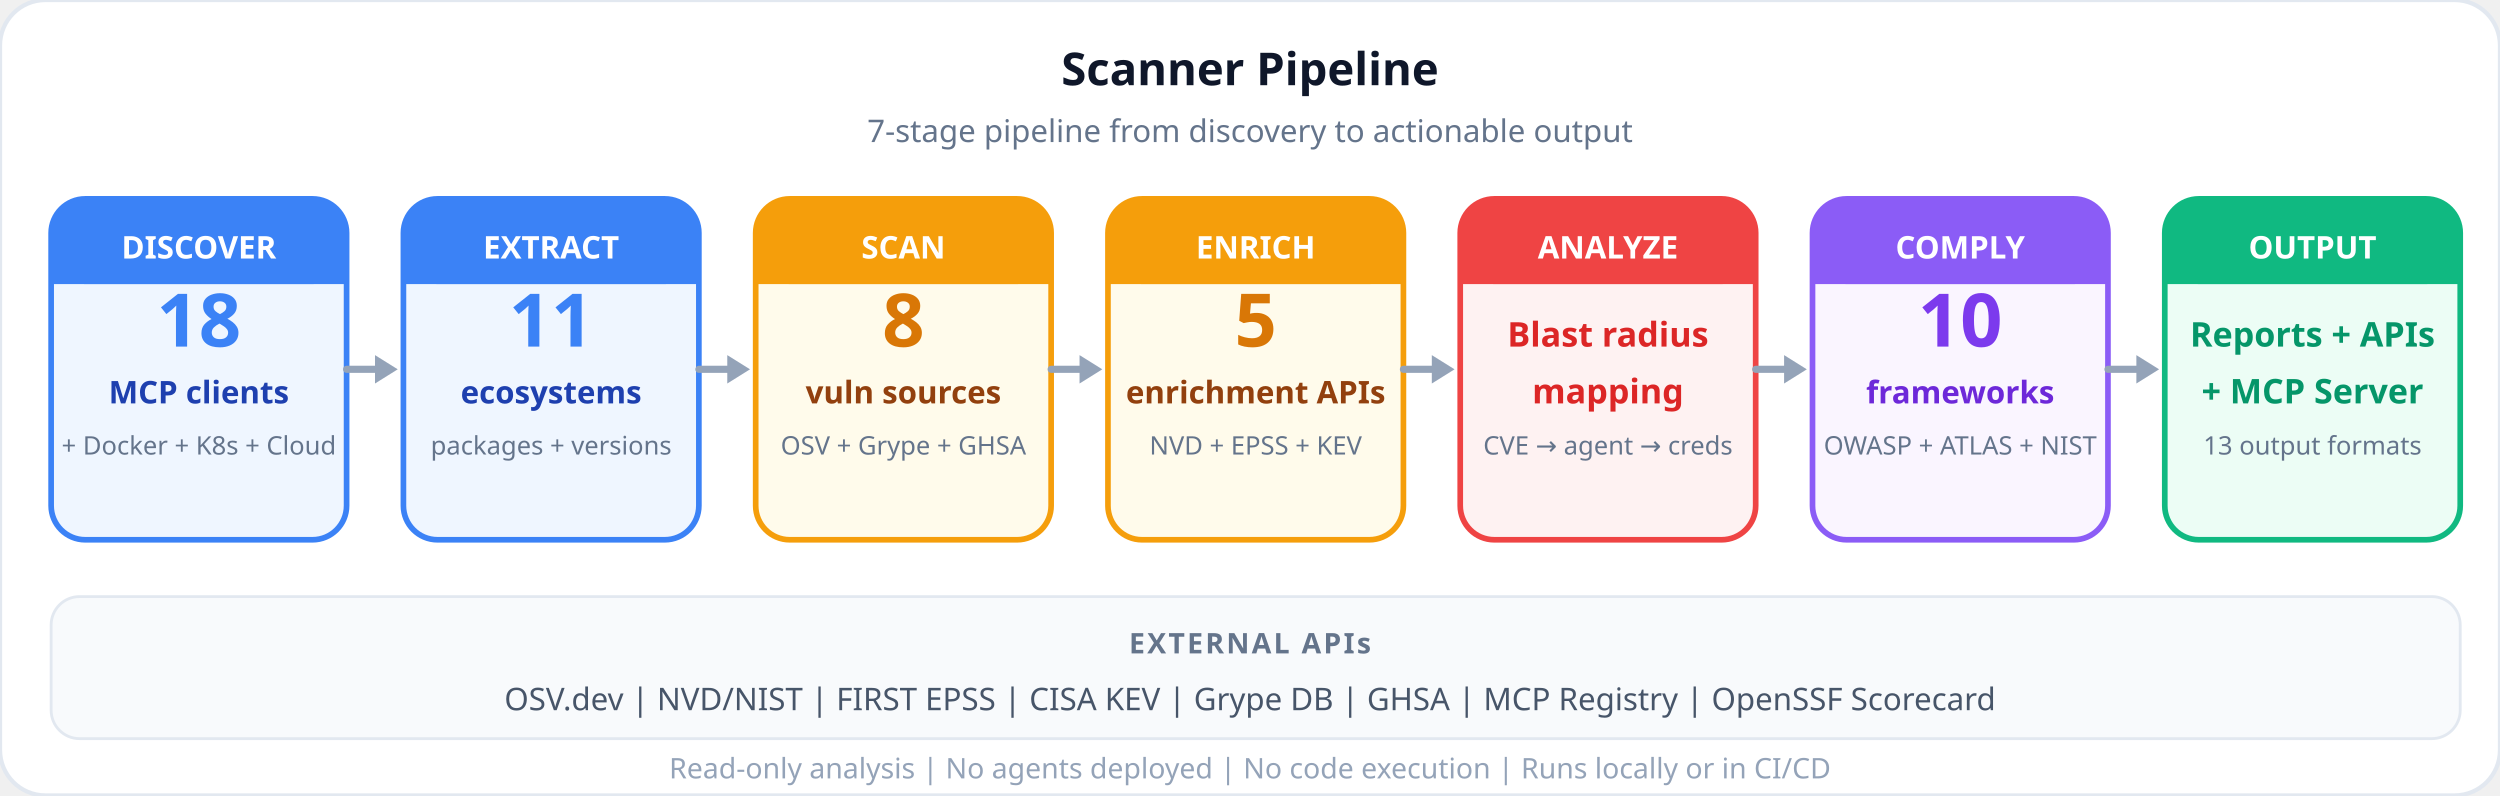
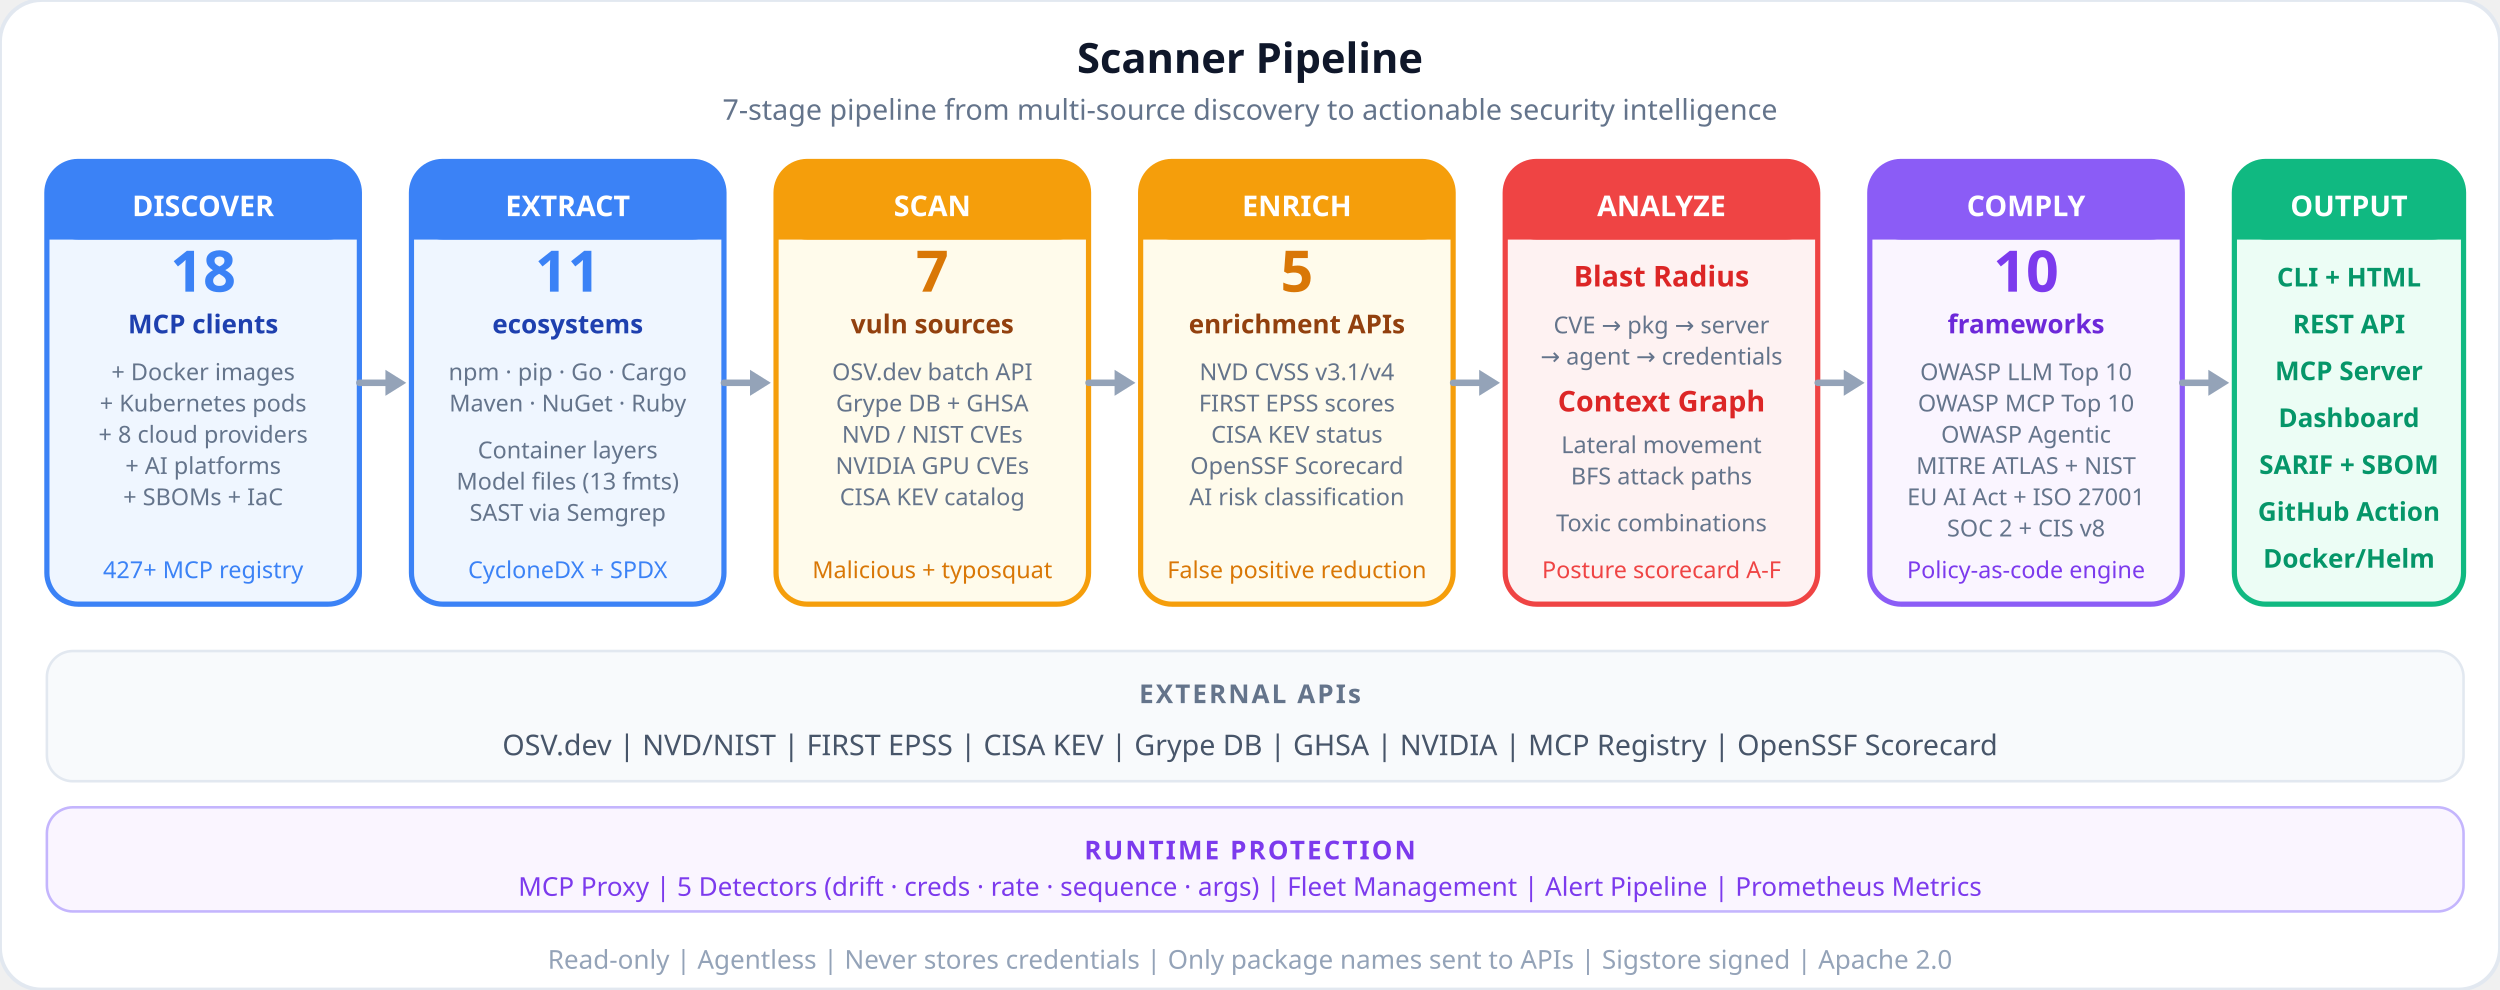
- <svg xmlns="http://www.w3.org/2000/svg" viewBox="0 0 880 280" fill="none">
-   <rect width="880" height="280" rx="16" fill="#ffffff" stroke="#e2e8f0" stroke-width="1.5" />
-   <text x="440" y="30" text-anchor="middle" font-family="system-ui, sans-serif" font-size="16" font-weight="700" fill="#0f172a">Scanner Pipeline</text>
-   <text x="440" y="50" text-anchor="middle" font-family="system-ui, sans-serif" font-size="11" fill="#64748b">7-stage pipeline from discovery to actionable output</text>
-   <rect x="18" y="70" width="104" height="120" rx="12" fill="#eff6ff" stroke="#3b82f6" stroke-width="2" />
-   <rect x="18" y="70" width="104" height="30" rx="12" fill="#3b82f6" />
-   <rect x="18" y="88" width="104" height="12" fill="#3b82f6" />
-   <text x="70" y="91" text-anchor="middle" font-family="system-ui, sans-serif" font-size="11" font-weight="700" fill="#ffffff">DISCOVER</text>
-   <text x="70" y="122" text-anchor="middle" font-family="system-ui, sans-serif" font-size="26" font-weight="800" fill="#3b82f6">18</text>
-   <text x="70" y="142" text-anchor="middle" font-family="system-ui, sans-serif" font-size="11" font-weight="600" fill="#1e40af">MCP clients</text>
-   <text x="70" y="160" text-anchor="middle" font-family="system-ui, sans-serif" font-size="9" fill="#64748b">+ Docker + K8s + Cloud</text>
-   <path d="M122 130 L136 130" stroke="#94a3b8" stroke-width="2.5" stroke-linecap="round" />
-   <path d="M132 125 L140 130 L132 135" fill="#94a3b8" />
-   <rect x="142" y="70" width="104" height="120" rx="12" fill="#eff6ff" stroke="#3b82f6" stroke-width="2" />
-   <rect x="142" y="70" width="104" height="30" rx="12" fill="#3b82f6" />
-   <rect x="142" y="88" width="104" height="12" fill="#3b82f6" />
-   <text x="194" y="91" text-anchor="middle" font-family="system-ui, sans-serif" font-size="11" font-weight="700" fill="#ffffff">EXTRACT</text>
-   <text x="194" y="122" text-anchor="middle" font-family="system-ui, sans-serif" font-size="26" font-weight="800" fill="#3b82f6">11</text>
-   <text x="194" y="142" text-anchor="middle" font-family="system-ui, sans-serif" font-size="11" font-weight="600" fill="#1e40af">ecosystems</text>
-   <text x="194" y="160" text-anchor="middle" font-family="system-ui, sans-serif" font-size="9" fill="#64748b">packages + versions</text>
-   <path d="M246 130 L260 130" stroke="#94a3b8" stroke-width="2.5" stroke-linecap="round" />
-   <path d="M256 125 L264 130 L256 135" fill="#94a3b8" />
-   <rect x="266" y="70" width="104" height="120" rx="12" fill="#fffbeb" stroke="#f59e0b" stroke-width="2" />
-   <rect x="266" y="70" width="104" height="30" rx="12" fill="#f59e0b" />
-   <rect x="266" y="88" width="104" height="12" fill="#f59e0b" />
-   <text x="318" y="91" text-anchor="middle" font-family="system-ui, sans-serif" font-size="11" font-weight="700" fill="#ffffff">SCAN</text>
-   <text x="318" y="122" text-anchor="middle" font-family="system-ui, sans-serif" font-size="26" font-weight="800" fill="#d97706">8</text>
-   <text x="318" y="142" text-anchor="middle" font-family="system-ui, sans-serif" font-size="11" font-weight="600" fill="#92400e">vuln sources</text>
-   <text x="318" y="160" text-anchor="middle" font-family="system-ui, sans-serif" font-size="9" fill="#64748b">OSV + Grype + GHSA</text>
-   <path d="M370 130 L384 130" stroke="#94a3b8" stroke-width="2.5" stroke-linecap="round" />
-   <path d="M380 125 L388 130 L380 135" fill="#94a3b8" />
-   <rect x="390" y="70" width="104" height="120" rx="12" fill="#fffbeb" stroke="#f59e0b" stroke-width="2" />
-   <rect x="390" y="70" width="104" height="30" rx="12" fill="#f59e0b" />
-   <rect x="390" y="88" width="104" height="12" fill="#f59e0b" />
-   <text x="442" y="91" text-anchor="middle" font-family="system-ui, sans-serif" font-size="11" font-weight="700" fill="#ffffff">ENRICH</text>
-   <text x="442" y="122" text-anchor="middle" font-family="system-ui, sans-serif" font-size="26" font-weight="800" fill="#d97706">5</text>
-   <text x="442" y="142" text-anchor="middle" font-family="system-ui, sans-serif" font-size="11" font-weight="600" fill="#92400e">enrichment APIs</text>
-   <text x="442" y="160" text-anchor="middle" font-family="system-ui, sans-serif" font-size="9" fill="#64748b">NVD + EPSS + KEV</text>
-   <path d="M494 130 L508 130" stroke="#94a3b8" stroke-width="2.5" stroke-linecap="round" />
-   <path d="M504 125 L512 130 L504 135" fill="#94a3b8" />
-   <rect x="514" y="70" width="104" height="120" rx="12" fill="#fef2f2" stroke="#ef4444" stroke-width="2" />
-   <rect x="514" y="70" width="104" height="30" rx="12" fill="#ef4444" />
-   <rect x="514" y="88" width="104" height="12" fill="#ef4444" />
-   <text x="566" y="91" text-anchor="middle" font-family="system-ui, sans-serif" font-size="11" font-weight="700" fill="#ffffff">ANALYZE</text>
-   <text x="566" y="122" text-anchor="middle" font-family="system-ui, sans-serif" font-size="12" font-weight="600" fill="#dc2626">Blast radius</text>
-   <text x="566" y="142" text-anchor="middle" font-family="system-ui, sans-serif" font-size="12" font-weight="600" fill="#dc2626">mapping</text>
-   <text x="566" y="160" text-anchor="middle" font-family="system-ui, sans-serif" font-size="9" fill="#64748b">CVE → agent → creds</text>
-   <path d="M618 130 L632 130" stroke="#94a3b8" stroke-width="2.5" stroke-linecap="round" />
-   <path d="M628 125 L636 130 L628 135" fill="#94a3b8" />
-   <rect x="638" y="70" width="104" height="120" rx="12" fill="#faf5ff" stroke="#8b5cf6" stroke-width="2" />
-   <rect x="638" y="70" width="104" height="30" rx="12" fill="#8b5cf6" />
-   <rect x="638" y="88" width="104" height="12" fill="#8b5cf6" />
-   <text x="690" y="91" text-anchor="middle" font-family="system-ui, sans-serif" font-size="11" font-weight="700" fill="#ffffff">COMPLY</text>
-   <text x="690" y="122" text-anchor="middle" font-family="system-ui, sans-serif" font-size="26" font-weight="800" fill="#7c3aed">10</text>
-   <text x="690" y="142" text-anchor="middle" font-family="system-ui, sans-serif" font-size="11" font-weight="600" fill="#6d28d9">frameworks</text>
-   <text x="690" y="160" text-anchor="middle" font-family="system-ui, sans-serif" font-size="9" fill="#64748b">OWASP + ATLAS + NIST</text>
-   <path d="M742 130 L756 130" stroke="#94a3b8" stroke-width="2.5" stroke-linecap="round" />
-   <path d="M752 125 L760 130 L752 135" fill="#94a3b8" />
-   <rect x="762" y="70" width="104" height="120" rx="12" fill="#ecfdf5" stroke="#10b981" stroke-width="2" />
-   <rect x="762" y="70" width="104" height="30" rx="12" fill="#10b981" />
-   <rect x="762" y="88" width="104" height="12" fill="#10b981" />
-   <text x="814" y="91" text-anchor="middle" font-family="system-ui, sans-serif" font-size="11" font-weight="700" fill="#ffffff">OUTPUT</text>
-   <text x="814" y="122" text-anchor="middle" font-family="system-ui, sans-serif" font-size="12" font-weight="600" fill="#059669">Reports + APIs</text>
-   <text x="814" y="142" text-anchor="middle" font-family="system-ui, sans-serif" font-size="12" font-weight="600" fill="#059669">+ MCP Server</text>
-   <text x="814" y="160" text-anchor="middle" font-family="system-ui, sans-serif" font-size="9" fill="#64748b">13 output formats</text>
-   <rect x="18" y="210" width="848" height="50" rx="10" fill="#f8fafc" stroke="#e2e8f0" stroke-width="1" />
-   <text x="440" y="230" text-anchor="middle" font-family="system-ui, sans-serif" font-size="10" font-weight="700" fill="#64748b" letter-spacing="0.08em">EXTERNAL APIs</text>
-   <text x="440" y="250" text-anchor="middle" font-family="system-ui, sans-serif" font-size="11" fill="#475569">OSV.dev  |  NVD/NIST  |  FIRST EPSS  |  CISA KEV  |  Grype DB  |  GHSA  |  MCP Registry  |  OpenSSF Scorecard</text>
-   <text x="440" y="274" text-anchor="middle" font-family="system-ui, sans-serif" font-size="10" fill="#94a3b8">Read-only analysis  |  No agents deployed  |  No code execution  |  Runs locally or in CI/CD</text>
+ <svg xmlns="http://www.w3.org/2000/svg" viewBox="0 0 960 380" fill="none">
+   <rect width="960" height="380" rx="16" fill="#ffffff" stroke="#e2e8f0" stroke-width="1.5" />
+   <text x="480" y="28" text-anchor="middle" font-family="system-ui, sans-serif" font-size="16" font-weight="700" fill="#0f172a">Scanner Pipeline</text>
+   <text x="480" y="46" text-anchor="middle" font-family="system-ui, sans-serif" font-size="11" fill="#64748b">7-stage pipeline from multi-source discovery to actionable security intelligence</text>
+   <rect x="18" y="62" width="120" height="170" rx="12" fill="#eff6ff" stroke="#3b82f6" stroke-width="2" />
+   <rect x="18" y="62" width="120" height="30" rx="12" fill="#3b82f6" />
+   <rect x="18" y="80" width="120" height="12" fill="#3b82f6" />
+   <text x="78" y="83" text-anchor="middle" font-family="system-ui, sans-serif" font-size="11" font-weight="700" fill="#ffffff">DISCOVER</text>
+   <text x="78" y="112" text-anchor="middle" font-family="system-ui, sans-serif" font-size="22" font-weight="800" fill="#3b82f6">18</text>
+   <text x="78" y="128" text-anchor="middle" font-family="system-ui, sans-serif" font-size="10" font-weight="600" fill="#1e40af">MCP clients</text>
+   <text x="78" y="146" text-anchor="middle" font-family="system-ui, sans-serif" font-size="9" fill="#64748b">+ Docker images</text>
+   <text x="78" y="158" text-anchor="middle" font-family="system-ui, sans-serif" font-size="9" fill="#64748b">+ Kubernetes pods</text>
+   <text x="78" y="170" text-anchor="middle" font-family="system-ui, sans-serif" font-size="9" fill="#64748b">+ 8 cloud providers</text>
+   <text x="78" y="182" text-anchor="middle" font-family="system-ui, sans-serif" font-size="9" fill="#64748b">+ AI platforms</text>
+   <text x="78" y="194" text-anchor="middle" font-family="system-ui, sans-serif" font-size="9" fill="#64748b">+ SBOMs + IaC</text>
+   <text x="78" y="222" text-anchor="middle" font-family="system-ui, sans-serif" font-size="9" fill="#3b82f6">427+ MCP registry</text>
+   <path d="M138 147 L152 147" stroke="#94a3b8" stroke-width="2.5" stroke-linecap="round" />
+   <path d="M148 142 L156 147 L148 152" fill="#94a3b8" />
+   <rect x="158" y="62" width="120" height="170" rx="12" fill="#eff6ff" stroke="#3b82f6" stroke-width="2" />
+   <rect x="158" y="62" width="120" height="30" rx="12" fill="#3b82f6" />
+   <rect x="158" y="80" width="120" height="12" fill="#3b82f6" />
+   <text x="218" y="83" text-anchor="middle" font-family="system-ui, sans-serif" font-size="11" font-weight="700" fill="#ffffff">EXTRACT</text>
+   <text x="218" y="112" text-anchor="middle" font-family="system-ui, sans-serif" font-size="22" font-weight="800" fill="#3b82f6">11</text>
+   <text x="218" y="128" text-anchor="middle" font-family="system-ui, sans-serif" font-size="10" font-weight="600" fill="#1e40af">ecosystems</text>
+   <text x="218" y="146" text-anchor="middle" font-family="system-ui, sans-serif" font-size="9" fill="#64748b">npm · pip · Go · Cargo</text>
+   <text x="218" y="158" text-anchor="middle" font-family="system-ui, sans-serif" font-size="9" fill="#64748b">Maven · NuGet · Ruby</text>
+   <text x="218" y="176" text-anchor="middle" font-family="system-ui, sans-serif" font-size="9" fill="#64748b">Container layers</text>
+   <text x="218" y="188" text-anchor="middle" font-family="system-ui, sans-serif" font-size="9" fill="#64748b">Model files (13 fmts)</text>
+   <text x="218" y="200" text-anchor="middle" font-family="system-ui, sans-serif" font-size="9" fill="#64748b">SAST via Semgrep</text>
+   <text x="218" y="222" text-anchor="middle" font-family="system-ui, sans-serif" font-size="9" fill="#3b82f6">CycloneDX + SPDX</text>
+   <path d="M278 147 L292 147" stroke="#94a3b8" stroke-width="2.5" stroke-linecap="round" />
+   <path d="M288 142 L296 147 L288 152" fill="#94a3b8" />
+   <rect x="298" y="62" width="120" height="170" rx="12" fill="#fffbeb" stroke="#f59e0b" stroke-width="2" />
+   <rect x="298" y="62" width="120" height="30" rx="12" fill="#f59e0b" />
+   <rect x="298" y="80" width="120" height="12" fill="#f59e0b" />
+   <text x="358" y="83" text-anchor="middle" font-family="system-ui, sans-serif" font-size="11" font-weight="700" fill="#ffffff">SCAN</text>
+   <text x="358" y="112" text-anchor="middle" font-family="system-ui, sans-serif" font-size="22" font-weight="800" fill="#d97706">7</text>
+   <text x="358" y="128" text-anchor="middle" font-family="system-ui, sans-serif" font-size="10" font-weight="600" fill="#92400e">vuln sources</text>
+   <text x="358" y="146" text-anchor="middle" font-family="system-ui, sans-serif" font-size="9" fill="#64748b">OSV.dev batch API</text>
+   <text x="358" y="158" text-anchor="middle" font-family="system-ui, sans-serif" font-size="9" fill="#64748b">Grype DB + GHSA</text>
+   <text x="358" y="170" text-anchor="middle" font-family="system-ui, sans-serif" font-size="9" fill="#64748b">NVD / NIST CVEs</text>
+   <text x="358" y="182" text-anchor="middle" font-family="system-ui, sans-serif" font-size="9" fill="#64748b">NVIDIA GPU CVEs</text>
+   <text x="358" y="194" text-anchor="middle" font-family="system-ui, sans-serif" font-size="9" fill="#64748b">CISA KEV catalog</text>
+   <text x="358" y="222" text-anchor="middle" font-family="system-ui, sans-serif" font-size="9" fill="#d97706">Malicious + typosquat</text>
+   <path d="M418 147 L432 147" stroke="#94a3b8" stroke-width="2.5" stroke-linecap="round" />
+   <path d="M428 142 L436 147 L428 152" fill="#94a3b8" />
+   <rect x="438" y="62" width="120" height="170" rx="12" fill="#fffbeb" stroke="#f59e0b" stroke-width="2" />
+   <rect x="438" y="62" width="120" height="30" rx="12" fill="#f59e0b" />
+   <rect x="438" y="80" width="120" height="12" fill="#f59e0b" />
+   <text x="498" y="83" text-anchor="middle" font-family="system-ui, sans-serif" font-size="11" font-weight="700" fill="#ffffff">ENRICH</text>
+   <text x="498" y="112" text-anchor="middle" font-family="system-ui, sans-serif" font-size="22" font-weight="800" fill="#d97706">5</text>
+   <text x="498" y="128" text-anchor="middle" font-family="system-ui, sans-serif" font-size="10" font-weight="600" fill="#92400e">enrichment APIs</text>
+   <text x="498" y="146" text-anchor="middle" font-family="system-ui, sans-serif" font-size="9" fill="#64748b">NVD CVSS v3.1/v4</text>
+   <text x="498" y="158" text-anchor="middle" font-family="system-ui, sans-serif" font-size="9" fill="#64748b">FIRST EPSS scores</text>
+   <text x="498" y="170" text-anchor="middle" font-family="system-ui, sans-serif" font-size="9" fill="#64748b">CISA KEV status</text>
+   <text x="498" y="182" text-anchor="middle" font-family="system-ui, sans-serif" font-size="9" fill="#64748b">OpenSSF Scorecard</text>
+   <text x="498" y="194" text-anchor="middle" font-family="system-ui, sans-serif" font-size="9" fill="#64748b">AI risk classification</text>
+   <text x="498" y="222" text-anchor="middle" font-family="system-ui, sans-serif" font-size="9" fill="#d97706">False positive reduction</text>
+   <path d="M558 147 L572 147" stroke="#94a3b8" stroke-width="2.5" stroke-linecap="round" />
+   <path d="M568 142 L576 147 L568 152" fill="#94a3b8" />
+   <rect x="578" y="62" width="120" height="170" rx="12" fill="#fef2f2" stroke="#ef4444" stroke-width="2" />
+   <rect x="578" y="62" width="120" height="30" rx="12" fill="#ef4444" />
+   <rect x="578" y="80" width="120" height="12" fill="#ef4444" />
+   <text x="638" y="83" text-anchor="middle" font-family="system-ui, sans-serif" font-size="11" font-weight="700" fill="#ffffff">ANALYZE</text>
+   <text x="638" y="110" text-anchor="middle" font-family="system-ui, sans-serif" font-size="11" font-weight="600" fill="#dc2626">Blast Radius</text>
+   <text x="638" y="128" text-anchor="middle" font-family="system-ui, sans-serif" font-size="9" fill="#64748b">CVE → pkg → server</text>
+   <text x="638" y="140" text-anchor="middle" font-family="system-ui, sans-serif" font-size="9" fill="#64748b">→ agent → credentials</text>
+   <text x="638" y="158" text-anchor="middle" font-family="system-ui, sans-serif" font-size="11" font-weight="600" fill="#dc2626">Context Graph</text>
+   <text x="638" y="174" text-anchor="middle" font-family="system-ui, sans-serif" font-size="9" fill="#64748b">Lateral movement</text>
+   <text x="638" y="186" text-anchor="middle" font-family="system-ui, sans-serif" font-size="9" fill="#64748b">BFS attack paths</text>
+   <text x="638" y="204" text-anchor="middle" font-family="system-ui, sans-serif" font-size="9" fill="#64748b">Toxic combinations</text>
+   <text x="638" y="222" text-anchor="middle" font-family="system-ui, sans-serif" font-size="9" fill="#ef4444">Posture scorecard A-F</text>
+   <path d="M698 147 L712 147" stroke="#94a3b8" stroke-width="2.5" stroke-linecap="round" />
+   <path d="M708 142 L716 147 L708 152" fill="#94a3b8" />
+   <rect x="718" y="62" width="120" height="170" rx="12" fill="#faf5ff" stroke="#8b5cf6" stroke-width="2" />
+   <rect x="718" y="62" width="120" height="30" rx="12" fill="#8b5cf6" />
+   <rect x="718" y="80" width="120" height="12" fill="#8b5cf6" />
+   <text x="778" y="83" text-anchor="middle" font-family="system-ui, sans-serif" font-size="11" font-weight="700" fill="#ffffff">COMPLY</text>
+   <text x="778" y="112" text-anchor="middle" font-family="system-ui, sans-serif" font-size="22" font-weight="800" fill="#7c3aed">10</text>
+   <text x="778" y="128" text-anchor="middle" font-family="system-ui, sans-serif" font-size="10" font-weight="600" fill="#6d28d9">frameworks</text>
+   <text x="778" y="146" text-anchor="middle" font-family="system-ui, sans-serif" font-size="9" fill="#64748b">OWASP LLM Top 10</text>
+   <text x="778" y="158" text-anchor="middle" font-family="system-ui, sans-serif" font-size="9" fill="#64748b">OWASP MCP Top 10</text>
+   <text x="778" y="170" text-anchor="middle" font-family="system-ui, sans-serif" font-size="9" fill="#64748b">OWASP Agentic</text>
+   <text x="778" y="182" text-anchor="middle" font-family="system-ui, sans-serif" font-size="9" fill="#64748b">MITRE ATLAS + NIST</text>
+   <text x="778" y="194" text-anchor="middle" font-family="system-ui, sans-serif" font-size="9" fill="#64748b">EU AI Act + ISO 27001</text>
+   <text x="778" y="206" text-anchor="middle" font-family="system-ui, sans-serif" font-size="9" fill="#64748b">SOC 2 + CIS v8</text>
+   <text x="778" y="222" text-anchor="middle" font-family="system-ui, sans-serif" font-size="9" fill="#7c3aed">Policy-as-code engine</text>
+   <path d="M838 147 L852 147" stroke="#94a3b8" stroke-width="2.5" stroke-linecap="round" />
+   <path d="M848 142 L856 147 L848 152" fill="#94a3b8" />
+   <rect x="858" y="62" width="88" height="170" rx="12" fill="#ecfdf5" stroke="#10b981" stroke-width="2" />
+   <rect x="858" y="62" width="88" height="30" rx="12" fill="#10b981" />
+   <rect x="858" y="80" width="88" height="12" fill="#10b981" />
+   <text x="902" y="83" text-anchor="middle" font-family="system-ui, sans-serif" font-size="11" font-weight="700" fill="#ffffff">OUTPUT</text>
+   <text x="902" y="110" text-anchor="middle" font-family="system-ui, sans-serif" font-size="10" font-weight="600" fill="#059669">CLI + HTML</text>
+   <text x="902" y="128" text-anchor="middle" font-family="system-ui, sans-serif" font-size="10" font-weight="600" fill="#059669">REST API</text>
+   <text x="902" y="146" text-anchor="middle" font-family="system-ui, sans-serif" font-size="10" font-weight="600" fill="#059669">MCP Server</text>
+   <text x="902" y="164" text-anchor="middle" font-family="system-ui, sans-serif" font-size="10" font-weight="600" fill="#059669">Dashboard</text>
+   <text x="902" y="182" text-anchor="middle" font-family="system-ui, sans-serif" font-size="10" font-weight="600" fill="#059669">SARIF + SBOM</text>
+   <text x="902" y="200" text-anchor="middle" font-family="system-ui, sans-serif" font-size="10" font-weight="600" fill="#059669">GitHub Action</text>
+   <text x="902" y="218" text-anchor="middle" font-family="system-ui, sans-serif" font-size="10" font-weight="600" fill="#059669">Docker/Helm</text>
+   <rect x="18" y="250" width="928" height="50" rx="10" fill="#f8fafc" stroke="#e2e8f0" stroke-width="1" />
+   <text x="480" y="270" text-anchor="middle" font-family="system-ui, sans-serif" font-size="10" font-weight="700" fill="#64748b" letter-spacing="0.08em">EXTERNAL APIs</text>
+   <text x="480" y="290" text-anchor="middle" font-family="system-ui, sans-serif" font-size="11" fill="#475569">OSV.dev  |  NVD/NIST  |  FIRST EPSS  |  CISA KEV  |  Grype DB  |  GHSA  |  NVIDIA  |  MCP Registry  |  OpenSSF Scorecard</text>
+   <rect x="18" y="310" width="928" height="40" rx="10" fill="#faf5ff" stroke="#c4b5fd" stroke-width="1" />
+   <text x="480" y="330" text-anchor="middle" font-family="system-ui, sans-serif" font-size="10" font-weight="700" fill="#7c3aed" letter-spacing="0.08em">RUNTIME PROTECTION</text>
+   <text x="480" y="344" text-anchor="middle" font-family="system-ui, sans-serif" font-size="10" fill="#7c3aed">MCP Proxy  |  5 Detectors (drift · creds · rate · sequence · args)  |  Fleet Management  |  Alert Pipeline  |  Prometheus Metrics</text>
+   <text x="480" y="372" text-anchor="middle" font-family="system-ui, sans-serif" font-size="10" fill="#94a3b8">Read-only  |  Agentless  |  Never stores credentials  |  Only package names sent to APIs  |  Sigstore signed  |  Apache 2.0</text>
</svg>
